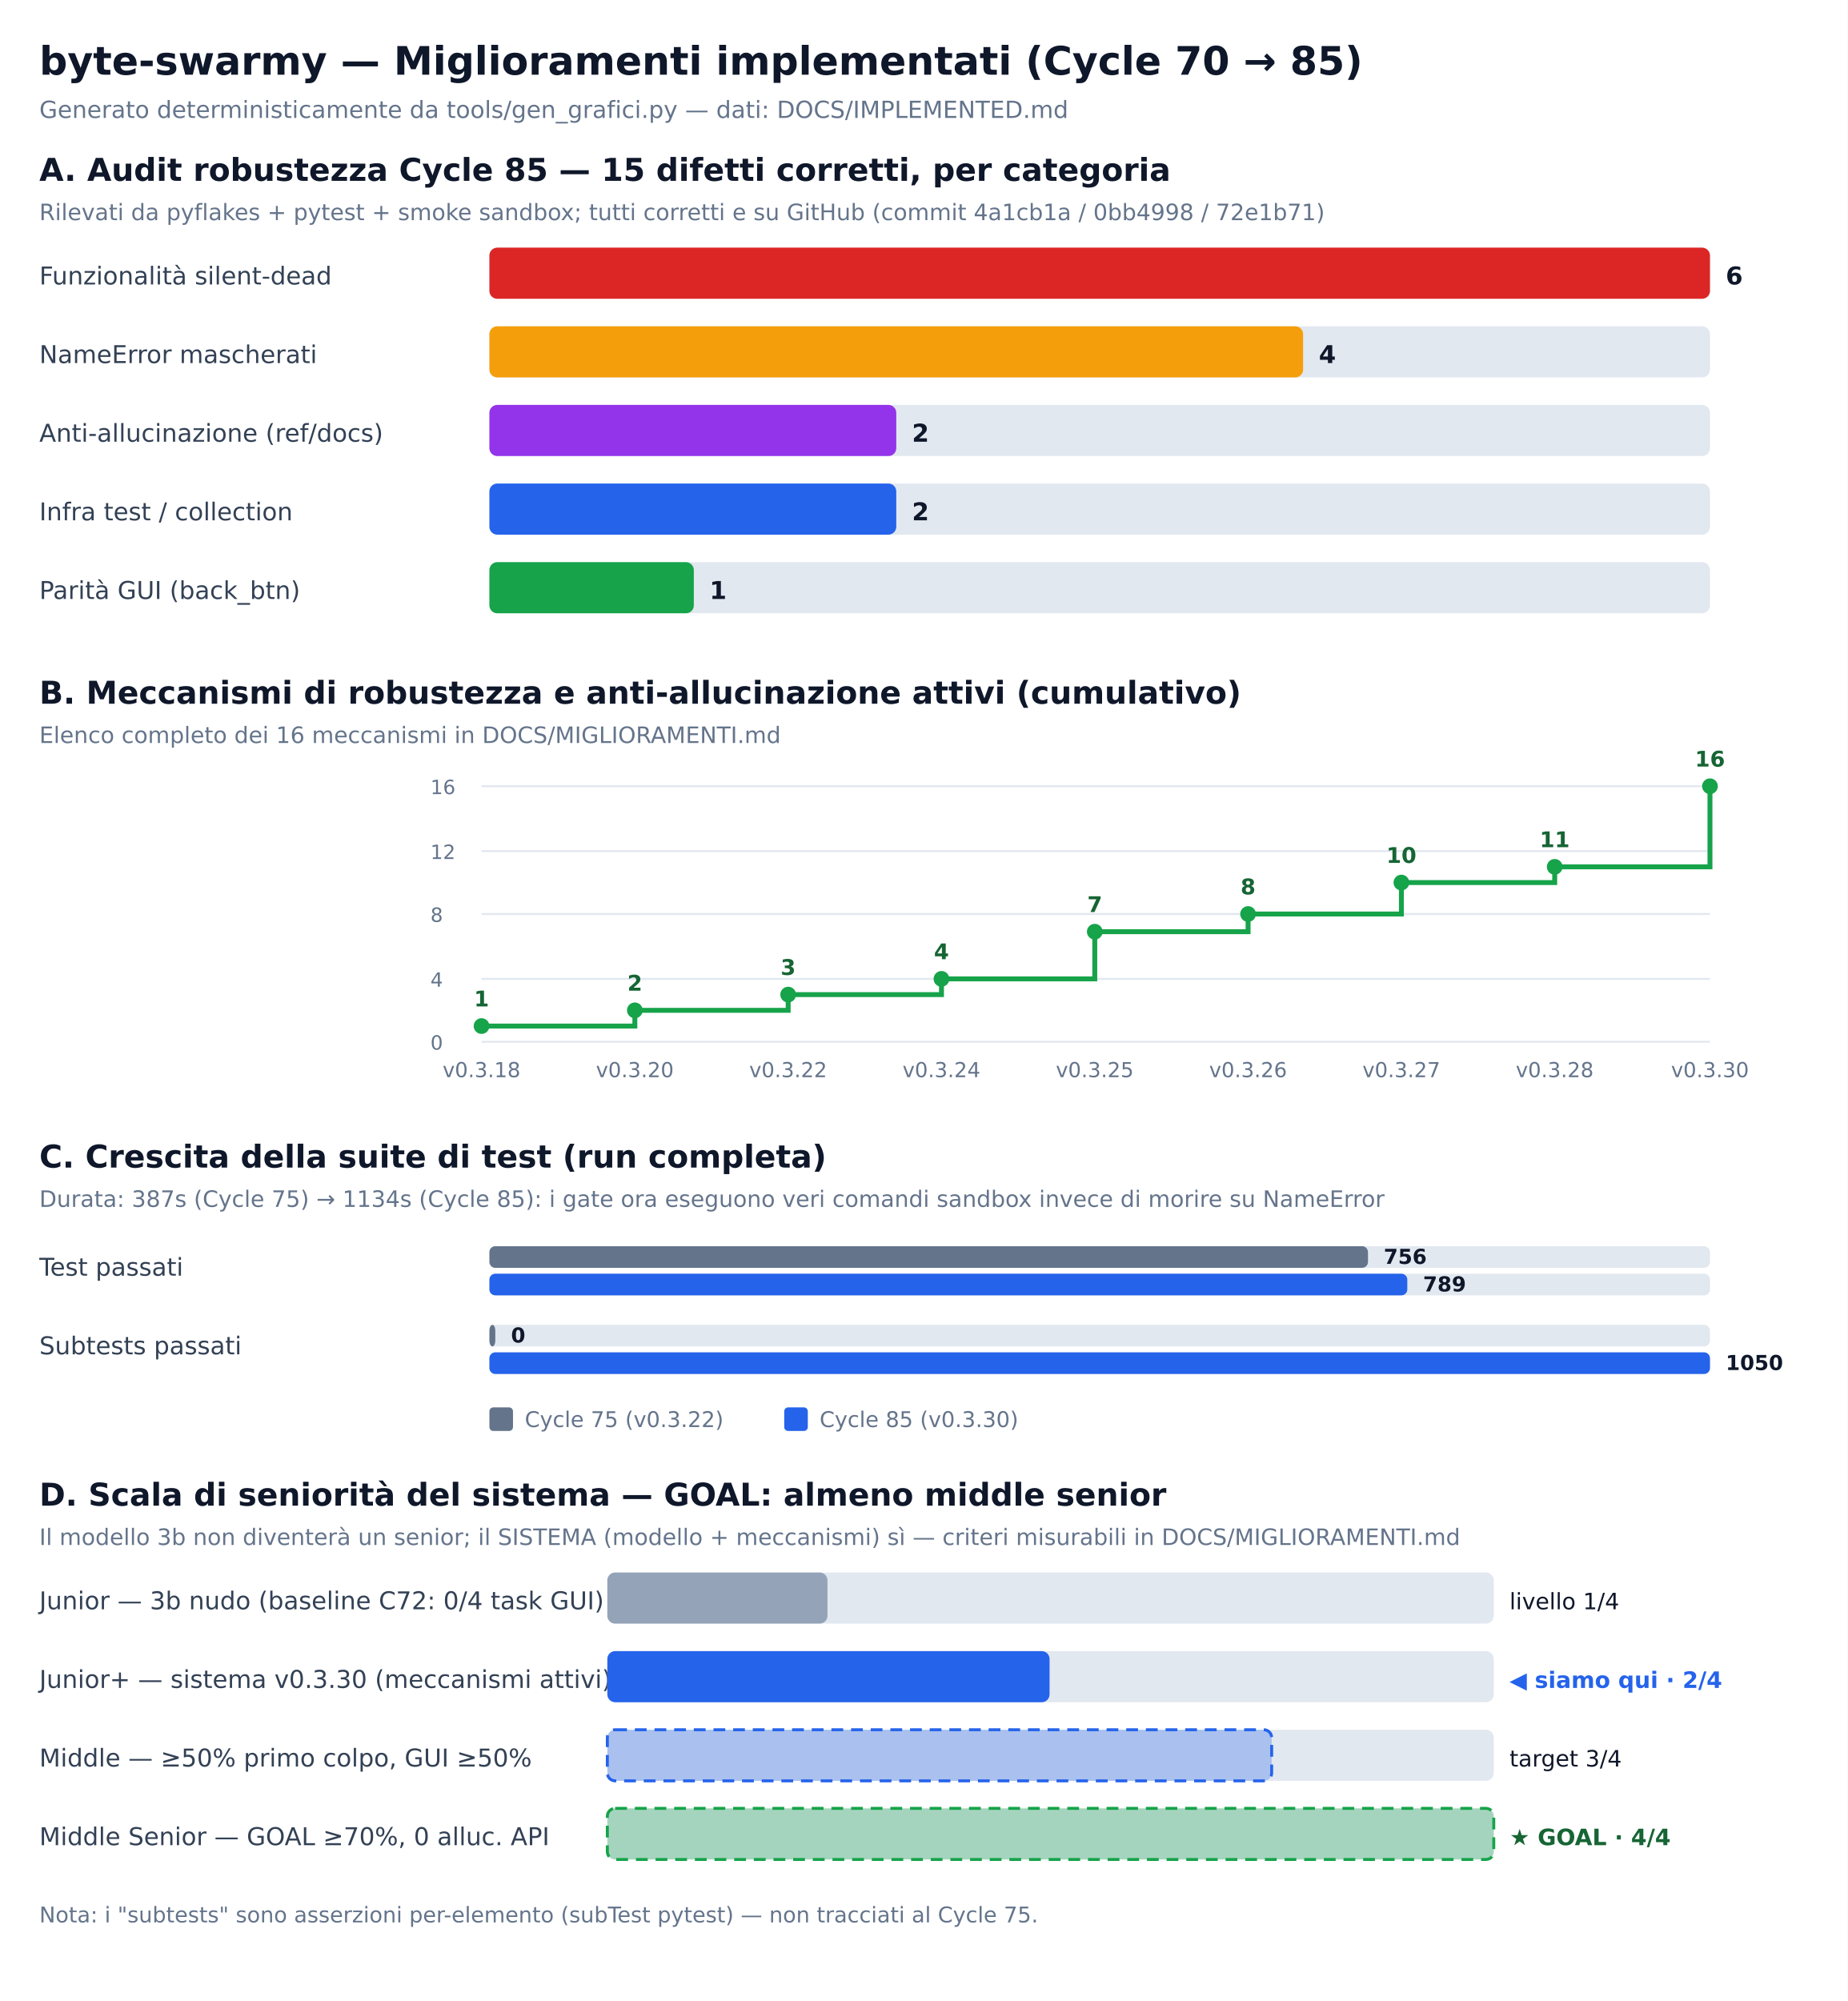
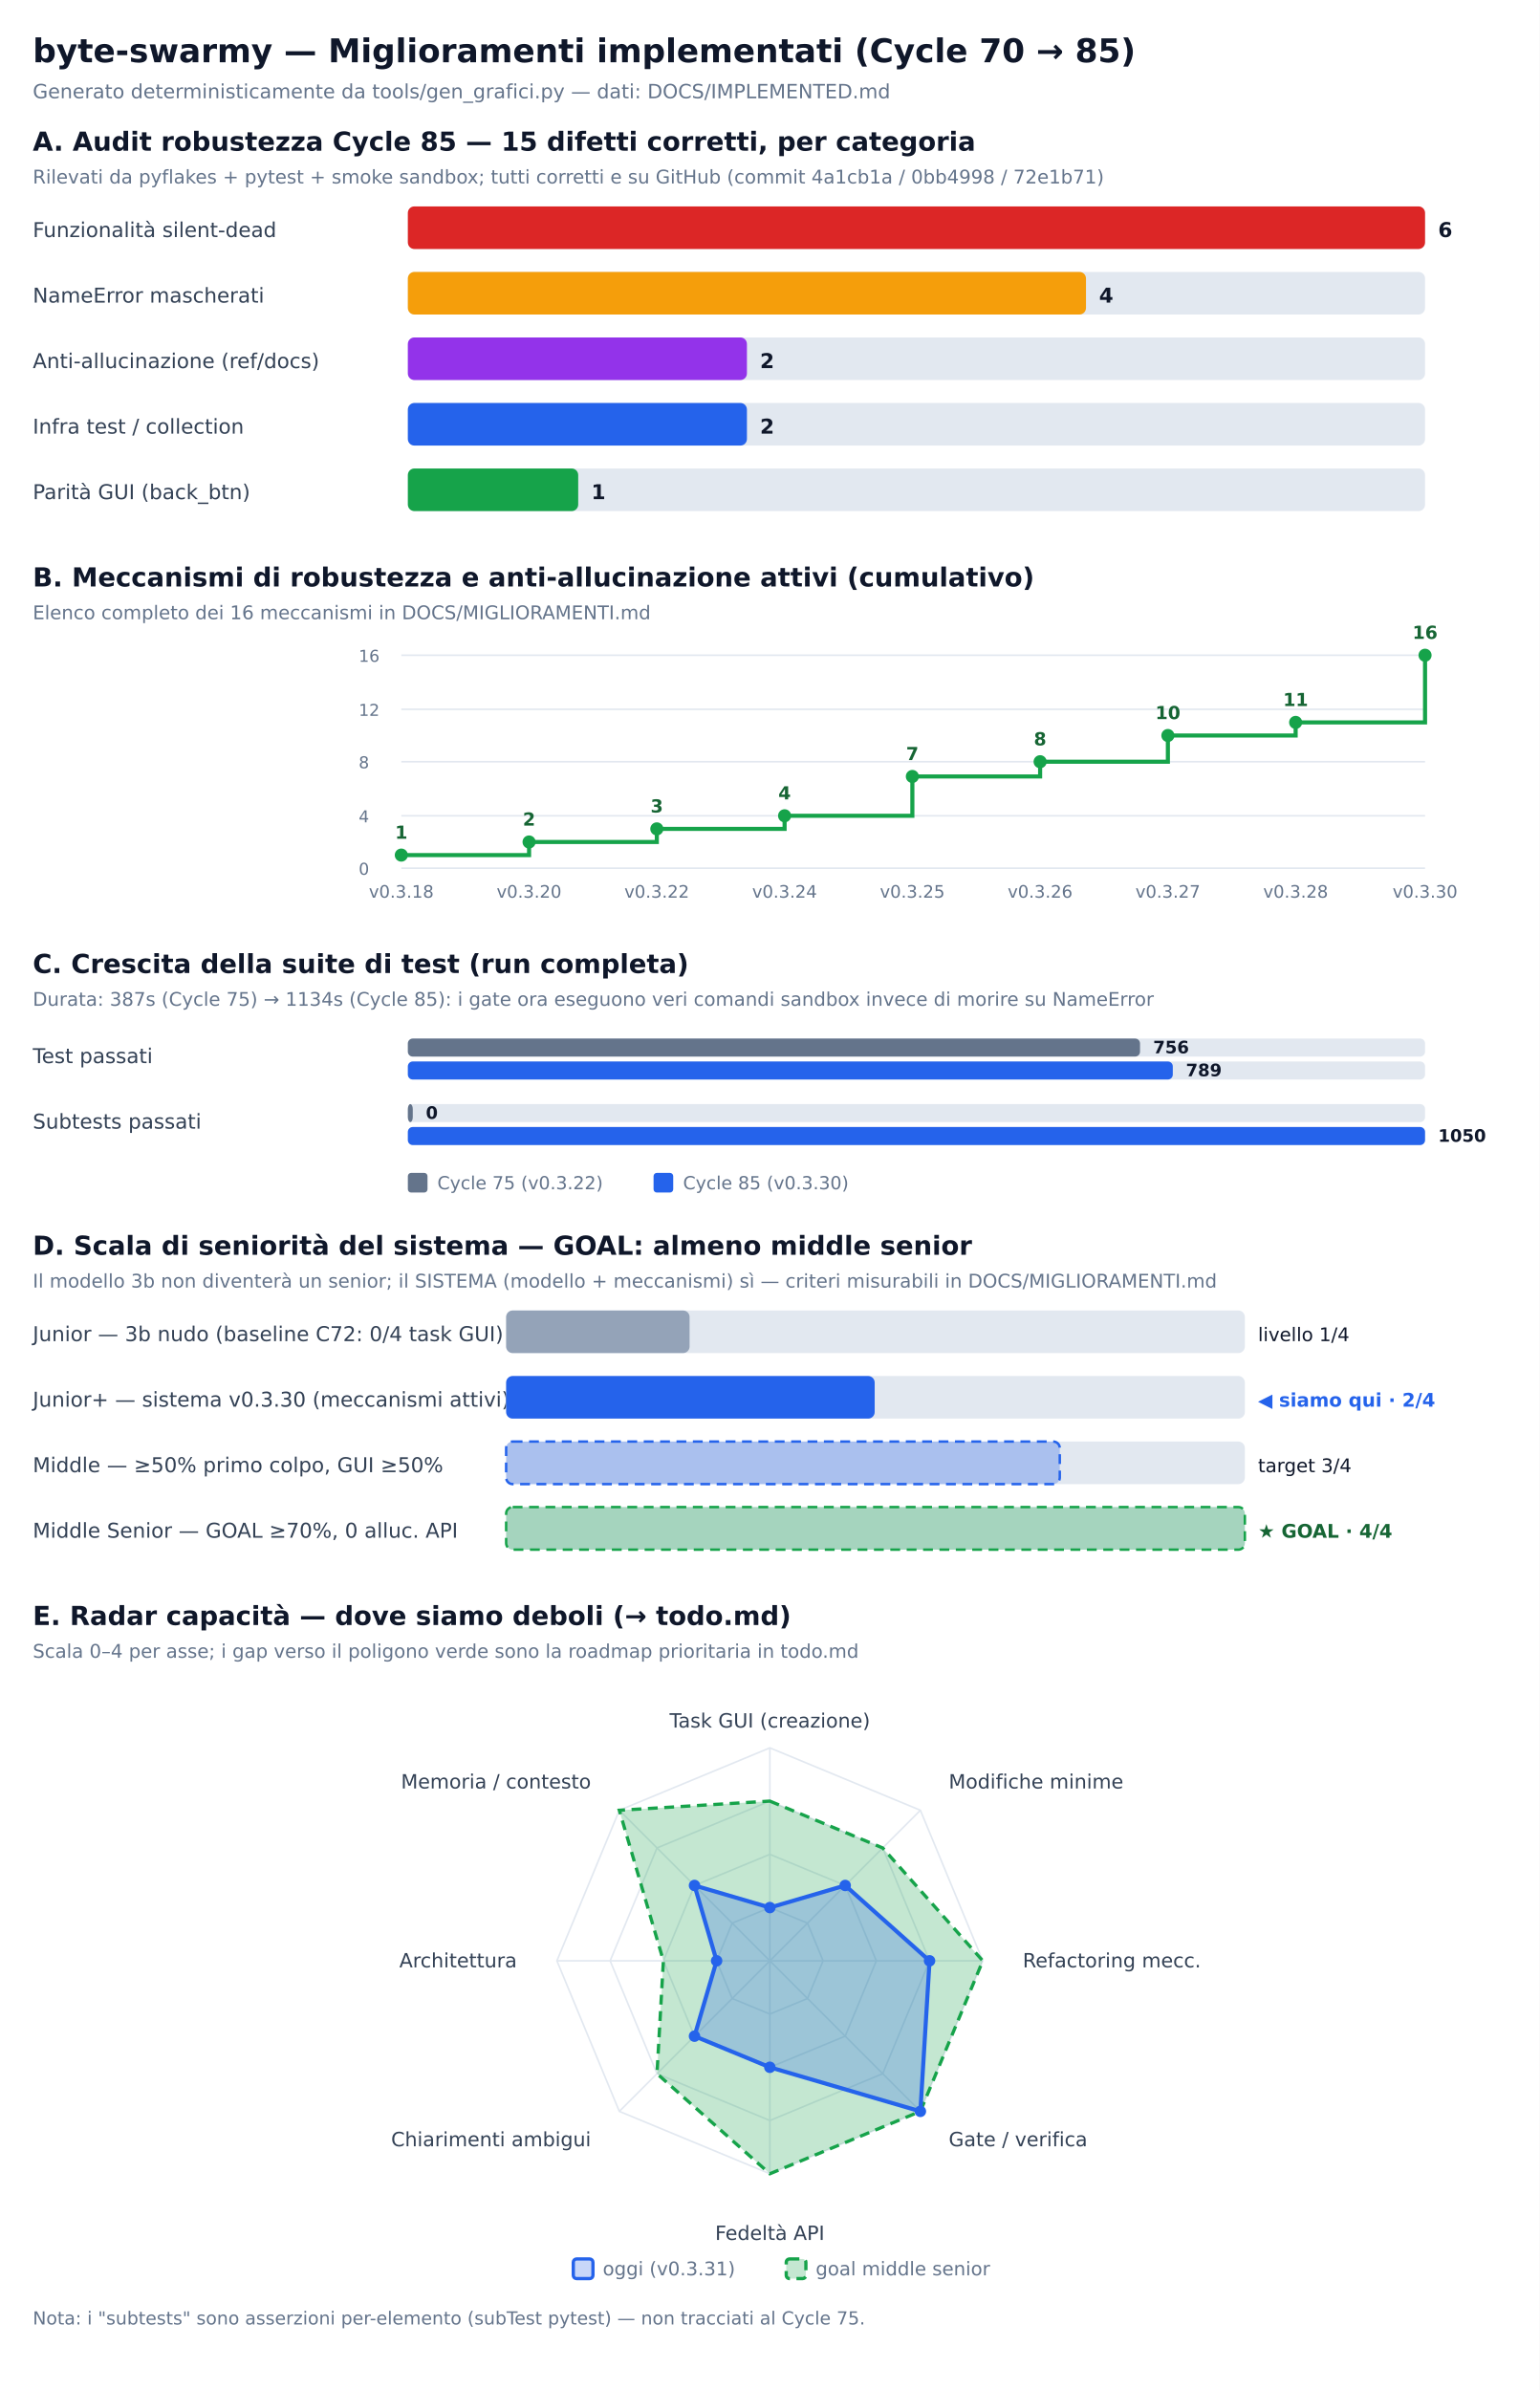
- <svg xmlns="http://www.w3.org/2000/svg" width="940" height="1018" viewBox="0 0 940 1018">
-   <rect width="940" height="1018" fill="#ffffff" />
+ <svg xmlns="http://www.w3.org/2000/svg" width="940" height="1459" viewBox="0 0 940 1459">
+   <rect width="940" height="1459" fill="#ffffff" />
  <text x="20" y="38" font-family="DejaVu Sans, sans-serif" font-size="20" font-weight="bold" fill="#0f172a">byte-swarmy — Miglioramenti implementati (Cycle 70 → 85)</text>
  <text x="20" y="60" font-family="DejaVu Sans, sans-serif" font-size="12" fill="#64748b">Generato deterministicamente da tools/gen_grafici.py — dati: DOCS/IMPLEMENTED.md</text>
  <text x="20" y="92" font-family="DejaVu Sans, sans-serif" font-size="16" font-weight="bold" fill="#0f172a">A. Audit robustezza Cycle 85 — 15 difetti corretti, per categoria</text>
  <text x="20" y="112" font-family="DejaVu Sans, sans-serif" font-size="11.5" fill="#64748b">Rilevati da pyflakes + pytest + smoke sandbox; tutti corretti e su GitHub (commit 4a1cb1a / 0bb4998 / 72e1b71)</text>
  <text x="20" y="144.72" font-family="DejaVu Sans, sans-serif" font-size="12.5" fill="#334155">Funzionalità silent-dead</text>
  <rect x="249" y="126" width="621" height="26" rx="4" fill="#e2e8f0" />
  <rect x="249" y="126" width="621" height="26" rx="4" fill="#dc2626" />
  <text x="878" y="144.72" font-family="DejaVu Sans, sans-serif" font-size="12.5" font-weight="bold" fill="#0f172a">6</text>
  <text x="20" y="184.72" font-family="DejaVu Sans, sans-serif" font-size="12.5" fill="#334155">NameError mascherati</text>
  <rect x="249" y="166" width="621" height="26" rx="4" fill="#e2e8f0" />
  <rect x="249" y="166" width="414" height="26" rx="4" fill="#f59e0b" />
  <text x="671" y="184.72" font-family="DejaVu Sans, sans-serif" font-size="12.5" font-weight="bold" fill="#0f172a">4</text>
  <text x="20" y="224.72" font-family="DejaVu Sans, sans-serif" font-size="12.5" fill="#334155">Anti-allucinazione (ref/docs)</text>
  <rect x="249" y="206" width="621" height="26" rx="4" fill="#e2e8f0" />
  <rect x="249" y="206" width="207" height="26" rx="4" fill="#9333ea" />
  <text x="464" y="224.72" font-family="DejaVu Sans, sans-serif" font-size="12.5" font-weight="bold" fill="#0f172a">2</text>
  <text x="20" y="264.72" font-family="DejaVu Sans, sans-serif" font-size="12.5" fill="#334155">Infra test / collection</text>
  <rect x="249" y="246" width="621" height="26" rx="4" fill="#e2e8f0" />
  <rect x="249" y="246" width="207" height="26" rx="4" fill="#2563eb" />
  <text x="464" y="264.72" font-family="DejaVu Sans, sans-serif" font-size="12.5" font-weight="bold" fill="#0f172a">2</text>
  <text x="20" y="304.72" font-family="DejaVu Sans, sans-serif" font-size="12.5" fill="#334155">Parità GUI (back_btn)</text>
  <rect x="249" y="286" width="621" height="26" rx="4" fill="#e2e8f0" />
  <rect x="249" y="286" width="104" height="26" rx="4" fill="#16a34a" />
  <text x="361" y="304.72" font-family="DejaVu Sans, sans-serif" font-size="12.5" font-weight="bold" fill="#0f172a">1</text>
  <text x="20" y="358" font-family="DejaVu Sans, sans-serif" font-size="16" font-weight="bold" fill="#0f172a">B. Meccanismi di robustezza e anti-allucinazione attivi (cumulativo)</text>
  <text x="20" y="378" font-family="DejaVu Sans, sans-serif" font-size="11.5" fill="#64748b">Elenco completo dei 16 meccanismi in DOCS/MIGLIORAMENTI.md</text>
  <line x1="245" y1="530" x2="870" y2="530" stroke="#e2e8f0" stroke-width="1" />
  <text x="219" y="534" font-family="DejaVu Sans, sans-serif" font-size="10" fill="#64748b">0</text>
  <line x1="245" y1="498" x2="870" y2="498" stroke="#e2e8f0" stroke-width="1" />
  <text x="219" y="502" font-family="DejaVu Sans, sans-serif" font-size="10" fill="#64748b">4</text>
  <line x1="245" y1="465" x2="870" y2="465" stroke="#e2e8f0" stroke-width="1" />
  <text x="219" y="469" font-family="DejaVu Sans, sans-serif" font-size="10" fill="#64748b">8</text>
  <line x1="245" y1="433" x2="870" y2="433" stroke="#e2e8f0" stroke-width="1" />
  <text x="219" y="437" font-family="DejaVu Sans, sans-serif" font-size="10" fill="#64748b">12</text>
  <line x1="245" y1="400" x2="870" y2="400" stroke="#e2e8f0" stroke-width="1" />
  <text x="219" y="404" font-family="DejaVu Sans, sans-serif" font-size="10" fill="#64748b">16</text>
  <path d="M 245 522 L 323 522 L 323 514 L 401 514 L 401 506 L 479 506 L 479 498 L 557 498 L 557 474 L 635 474 L 635 465 L 713 465 L 713 449 L 791 449 L 791 441 L 870 441 L 870 400" fill="none" stroke="#16a34a" stroke-width="2.5" />
  <circle cx="245" cy="522" r="4" fill="#16a34a" />
  <text x="245" y="512" font-family="DejaVu Sans, sans-serif" font-size="11" font-weight="bold" fill="#166534" text-anchor="middle">1</text>
  <text x="245" y="548" font-family="DejaVu Sans, sans-serif" font-size="10.5" fill="#64748b" text-anchor="middle">v0.3.18</text>
  <circle cx="323" cy="514" r="4" fill="#16a34a" />
  <text x="323" y="504" font-family="DejaVu Sans, sans-serif" font-size="11" font-weight="bold" fill="#166534" text-anchor="middle">2</text>
  <text x="323" y="548" font-family="DejaVu Sans, sans-serif" font-size="10.5" fill="#64748b" text-anchor="middle">v0.3.20</text>
  <circle cx="401" cy="506" r="4" fill="#16a34a" />
  <text x="401" y="496" font-family="DejaVu Sans, sans-serif" font-size="11" font-weight="bold" fill="#166534" text-anchor="middle">3</text>
  <text x="401" y="548" font-family="DejaVu Sans, sans-serif" font-size="10.5" fill="#64748b" text-anchor="middle">v0.3.22</text>
  <circle cx="479" cy="498" r="4" fill="#16a34a" />
  <text x="479" y="488" font-family="DejaVu Sans, sans-serif" font-size="11" font-weight="bold" fill="#166534" text-anchor="middle">4</text>
  <text x="479" y="548" font-family="DejaVu Sans, sans-serif" font-size="10.5" fill="#64748b" text-anchor="middle">v0.3.24</text>
  <circle cx="557" cy="474" r="4" fill="#16a34a" />
  <text x="557" y="464" font-family="DejaVu Sans, sans-serif" font-size="11" font-weight="bold" fill="#166534" text-anchor="middle">7</text>
  <text x="557" y="548" font-family="DejaVu Sans, sans-serif" font-size="10.5" fill="#64748b" text-anchor="middle">v0.3.25</text>
  <circle cx="635" cy="465" r="4" fill="#16a34a" />
  <text x="635" y="455" font-family="DejaVu Sans, sans-serif" font-size="11" font-weight="bold" fill="#166534" text-anchor="middle">8</text>
  <text x="635" y="548" font-family="DejaVu Sans, sans-serif" font-size="10.5" fill="#64748b" text-anchor="middle">v0.3.26</text>
  <circle cx="713" cy="449" r="4" fill="#16a34a" />
  <text x="713" y="439" font-family="DejaVu Sans, sans-serif" font-size="11" font-weight="bold" fill="#166534" text-anchor="middle">10</text>
  <text x="713" y="548" font-family="DejaVu Sans, sans-serif" font-size="10.5" fill="#64748b" text-anchor="middle">v0.3.27</text>
  <circle cx="791" cy="441" r="4" fill="#16a34a" />
  <text x="791" y="431" font-family="DejaVu Sans, sans-serif" font-size="11" font-weight="bold" fill="#166534" text-anchor="middle">11</text>
  <text x="791" y="548" font-family="DejaVu Sans, sans-serif" font-size="10.5" fill="#64748b" text-anchor="middle">v0.3.28</text>
  <circle cx="870" cy="400" r="4" fill="#16a34a" />
  <text x="870" y="390" font-family="DejaVu Sans, sans-serif" font-size="11" font-weight="bold" fill="#166534" text-anchor="middle">16</text>
  <text x="870" y="548" font-family="DejaVu Sans, sans-serif" font-size="10.5" fill="#64748b" text-anchor="middle">v0.3.30</text>
  <text x="20" y="594" font-family="DejaVu Sans, sans-serif" font-size="16" font-weight="bold" fill="#0f172a">C. Crescita della suite di test (run completa)</text>
  <text x="20" y="614" font-family="DejaVu Sans, sans-serif" font-size="11.5" fill="#64748b">Durata: 387s (Cycle 75) → 1134s (Cycle 85): i gate ora eseguono veri comandi sandbox invece di morire su NameError</text>
  <text x="20" y="649" font-family="DejaVu Sans, sans-serif" font-size="12.5" fill="#334155">Test passati</text>
  <rect x="249" y="634" width="621" height="11" rx="3" fill="#e2e8f0" />
  <rect x="249" y="634" width="447" height="11" rx="3" fill="#64748b" />
  <text x="704" y="643" font-family="DejaVu Sans, sans-serif" font-size="10.5" font-weight="bold" fill="#0f172a">756</text>
  <rect x="249" y="648" width="621" height="11" rx="3" fill="#e2e8f0" />
  <rect x="249" y="648" width="467" height="11" rx="3" fill="#2563eb" />
  <text x="724" y="657" font-family="DejaVu Sans, sans-serif" font-size="10.5" font-weight="bold" fill="#0f172a">789</text>
  <text x="20" y="689" font-family="DejaVu Sans, sans-serif" font-size="12.5" fill="#334155">Subtests passati</text>
  <rect x="249" y="674" width="621" height="11" rx="3" fill="#e2e8f0" />
  <rect x="249" y="674" width="3" height="11" rx="3" fill="#64748b" />
  <text x="260" y="683" font-family="DejaVu Sans, sans-serif" font-size="10.5" font-weight="bold" fill="#0f172a">0</text>
  <rect x="249" y="688" width="621" height="11" rx="3" fill="#e2e8f0" />
  <rect x="249" y="688" width="621" height="11" rx="3" fill="#2563eb" />
  <text x="878" y="697" font-family="DejaVu Sans, sans-serif" font-size="10.5" font-weight="bold" fill="#0f172a">1050</text>
  <rect x="249" y="716" width="12" height="12" rx="2" fill="#64748b" />
  <text x="267" y="726" font-family="DejaVu Sans, sans-serif" font-size="11" fill="#64748b">Cycle 75 (v0.3.22)</text>
  <rect x="399" y="716" width="12" height="12" rx="2" fill="#2563eb" />
  <text x="417" y="726" font-family="DejaVu Sans, sans-serif" font-size="11" fill="#64748b">Cycle 85 (v0.3.30)</text>
  <text x="20" y="766" font-family="DejaVu Sans, sans-serif" font-size="16" font-weight="bold" fill="#0f172a">D. Scala di seniorità del sistema — GOAL: almeno middle senior</text>
  <text x="20" y="786" font-family="DejaVu Sans, sans-serif" font-size="11.5" fill="#64748b">Il modello 3b non diventerà un senior; il SISTEMA (modello + meccanismi) sì — criteri misurabili in DOCS/MIGLIORAMENTI.md</text>
  <text x="20" y="818.72" font-family="DejaVu Sans, sans-serif" font-size="12.5" fill="#334155">Junior — 3b nudo (baseline C72: 0/4 task GUI)</text>
  <rect x="309" y="800" width="451" height="26" rx="4" fill="#e2e8f0" />
  <rect x="309" y="800" width="112" height="26" rx="4" fill="#94a3b8" fill-opacity="1.0" />
  <text x="768" y="818.72" font-family="DejaVu Sans, sans-serif" font-size="11.5" font-weight="normal" fill="#0f172a">livello 1/4</text>
  <text x="20" y="858.72" font-family="DejaVu Sans, sans-serif" font-size="12.5" fill="#334155">Junior+ — sistema v0.3.30 (meccanismi attivi)</text>
  <rect x="309" y="840" width="451" height="26" rx="4" fill="#e2e8f0" />
  <rect x="309" y="840" width="225" height="26" rx="4" fill="#2563eb" fill-opacity="1.0" />
  <text x="768" y="858.72" font-family="DejaVu Sans, sans-serif" font-size="11.5" font-weight="bold" fill="#2563eb">◀ siamo qui · 2/4</text>
  <text x="20" y="898.72" font-family="DejaVu Sans, sans-serif" font-size="12.5" fill="#334155">Middle — ≥50% primo colpo, GUI ≥50%</text>
  <rect x="309" y="880" width="451" height="26" rx="4" fill="#e2e8f0" />
  <rect x="309" y="880" width="338" height="26" rx="4" fill="#2563eb" fill-opacity="0.30" />
  <rect x="309" y="880" width="338" height="26" rx="4" fill="none" stroke="#2563eb" stroke-width="1.5" stroke-dasharray="6,4" />
  <text x="768" y="898.72" font-family="DejaVu Sans, sans-serif" font-size="11.5" font-weight="normal" fill="#0f172a">target 3/4</text>
  <text x="20" y="938.72" font-family="DejaVu Sans, sans-serif" font-size="12.5" fill="#334155">Middle Senior — GOAL ≥70%, 0 alluc. API</text>
  <rect x="309" y="920" width="451" height="26" rx="4" fill="#e2e8f0" />
  <rect x="309" y="920" width="451" height="26" rx="4" fill="#16a34a" fill-opacity="0.30" />
  <rect x="309" y="920" width="451" height="26" rx="4" fill="none" stroke="#16a34a" stroke-width="1.5" stroke-dasharray="6,4" />
  <text x="768" y="938.72" font-family="DejaVu Sans, sans-serif" font-size="11.5" font-weight="bold" fill="#166534">★ GOAL · 4/4</text>
-   <text x="20" y="978" font-family="DejaVu Sans, sans-serif" font-size="11" fill="#64748b">Nota: i "subtests" sono asserzioni per-elemento (subTest pytest) — non tracciati al Cycle 75.</text>
+   <text x="20" y="992" font-family="DejaVu Sans, sans-serif" font-size="16" font-weight="bold" fill="#0f172a">E. Radar capacità — dove siamo deboli (→ todo.md)</text>
+   <text x="20" y="1012" font-family="DejaVu Sans, sans-serif" font-size="11.5" fill="#64748b">Scala 0–4 per asse; i gap verso il poligono verde sono la roadmap prioritaria in todo.md</text>
+   <polygon points="470.0,1164.5 493.0,1174.0 502.5,1197.0 493.0,1220.0 470.0,1229.5 447.0,1220.0 437.5,1197.0 447.0,1174.0" fill="none" stroke="#e2e8f0" stroke-width="1" />
+   <polygon points="470.0,1132.0 516.0,1151.0 535.0,1197.0 516.0,1243.0 470.0,1262.0 424.0,1243.0 405.0,1197.0 424.0,1151.0" fill="none" stroke="#e2e8f0" stroke-width="1" />
+   <polygon points="470.0,1099.5 538.9,1128.1 567.5,1197.0 538.9,1265.9 470.0,1294.5 401.1,1265.9 372.5,1197.0 401.1,1128.1" fill="none" stroke="#e2e8f0" stroke-width="1" />
+   <polygon points="470.0,1067.0 561.9,1105.1 600.0,1197.0 561.9,1288.9 470.0,1327.0 378.1,1288.9 340.0,1197.0 378.1,1105.1" fill="none" stroke="#e2e8f0" stroke-width="1" />
+   <line x1="470" y1="1197" x2="470.0" y2="1067.0" stroke="#e2e8f0" stroke-width="1" />
+   <text x="470.0" y="1054.6" font-family="DejaVu Sans, sans-serif" font-size="12" fill="#334155" text-anchor="middle">Task GUI (creazione)</text>
+   <line x1="470" y1="1197" x2="561.9" y2="1105.1" stroke="#e2e8f0" stroke-width="1" />
+   <text x="579.2" y="1091.8" font-family="DejaVu Sans, sans-serif" font-size="12" fill="#334155" text-anchor="start">Modifiche minime</text>
+   <line x1="470" y1="1197" x2="600.0" y2="1197.0" stroke="#e2e8f0" stroke-width="1" />
+   <text x="624.4" y="1201.0" font-family="DejaVu Sans, sans-serif" font-size="12" fill="#334155" text-anchor="start">Refactoring mecc.</text>
+   <line x1="470" y1="1197" x2="561.9" y2="1288.9" stroke="#e2e8f0" stroke-width="1" />
+   <text x="579.2" y="1310.2" font-family="DejaVu Sans, sans-serif" font-size="12" fill="#334155" text-anchor="start">Gate / verifica</text>
+   <line x1="470" y1="1197" x2="470.0" y2="1327.0" stroke="#e2e8f0" stroke-width="1" />
+   <text x="470.0" y="1367.4" font-family="DejaVu Sans, sans-serif" font-size="12" fill="#334155" text-anchor="middle">Fedeltà API</text>
+   <line x1="470" y1="1197" x2="378.1" y2="1288.9" stroke="#e2e8f0" stroke-width="1" />
+   <text x="360.8" y="1310.2" font-family="DejaVu Sans, sans-serif" font-size="12" fill="#334155" text-anchor="end">Chiarimenti ambigui</text>
+   <line x1="470" y1="1197" x2="340.0" y2="1197.0" stroke="#e2e8f0" stroke-width="1" />
+   <text x="315.6" y="1201.0" font-family="DejaVu Sans, sans-serif" font-size="12" fill="#334155" text-anchor="end">Architettura</text>
+   <line x1="470" y1="1197" x2="378.1" y2="1105.1" stroke="#e2e8f0" stroke-width="1" />
+   <text x="360.8" y="1091.8" font-family="DejaVu Sans, sans-serif" font-size="12" fill="#334155" text-anchor="end">Memoria / contesto</text>
+   <polygon points="470.0,1099.5 538.9,1128.1 600.0,1197.0 561.9,1288.9 470.0,1327.0 401.1,1265.9 405.0,1197.0 378.1,1105.1" fill="#16a34a" fill-opacity="0.25" stroke="#16a34a" stroke-width="2" stroke-dasharray="6,4" stroke-opacity="1" />
+   <polygon points="470.0,1164.5 516.0,1151.0 567.5,1197.0 561.9,1288.9 470.0,1262.0 424.0,1243.0 437.5,1197.0 424.0,1151.0" fill="#2563eb" fill-opacity="0.25" stroke="#2563eb" stroke-width="2.5" stroke-opacity="1" />
+   <circle cx="470.0" cy="1164.5" r="3.5" fill="#2563eb" />
+   <circle cx="516.0" cy="1151.0" r="3.5" fill="#2563eb" />
+   <circle cx="567.5" cy="1197.0" r="3.5" fill="#2563eb" />
+   <circle cx="561.9" cy="1288.9" r="3.5" fill="#2563eb" />
+   <circle cx="470.0" cy="1262.0" r="3.5" fill="#2563eb" />
+   <circle cx="424.0" cy="1243.0" r="3.5" fill="#2563eb" />
+   <circle cx="437.5" cy="1197.0" r="3.5" fill="#2563eb" />
+   <circle cx="424.0" cy="1151.0" r="3.5" fill="#2563eb" />
+   <rect x="350" y="1379" width="12" height="12" rx="2" fill="#2563eb" fill-opacity="0.25" stroke="#2563eb" stroke-width="2" />
+   <text x="368" y="1389" font-family="DejaVu Sans, sans-serif" font-size="11.5" fill="#64748b">oggi (v0.3.31)</text>
+   <rect x="480" y="1379" width="12" height="12" rx="2" fill="#16a34a" fill-opacity="0.25" stroke="#16a34a" stroke-width="2" stroke-dasharray="6,4" />
+   <text x="498" y="1389" font-family="DejaVu Sans, sans-serif" font-size="11.5" fill="#64748b">goal middle senior</text>
+   <text x="20" y="1419" font-family="DejaVu Sans, sans-serif" font-size="11" fill="#64748b">Nota: i "subtests" sono asserzioni per-elemento (subTest pytest) — non tracciati al Cycle 75.</text>
</svg>
